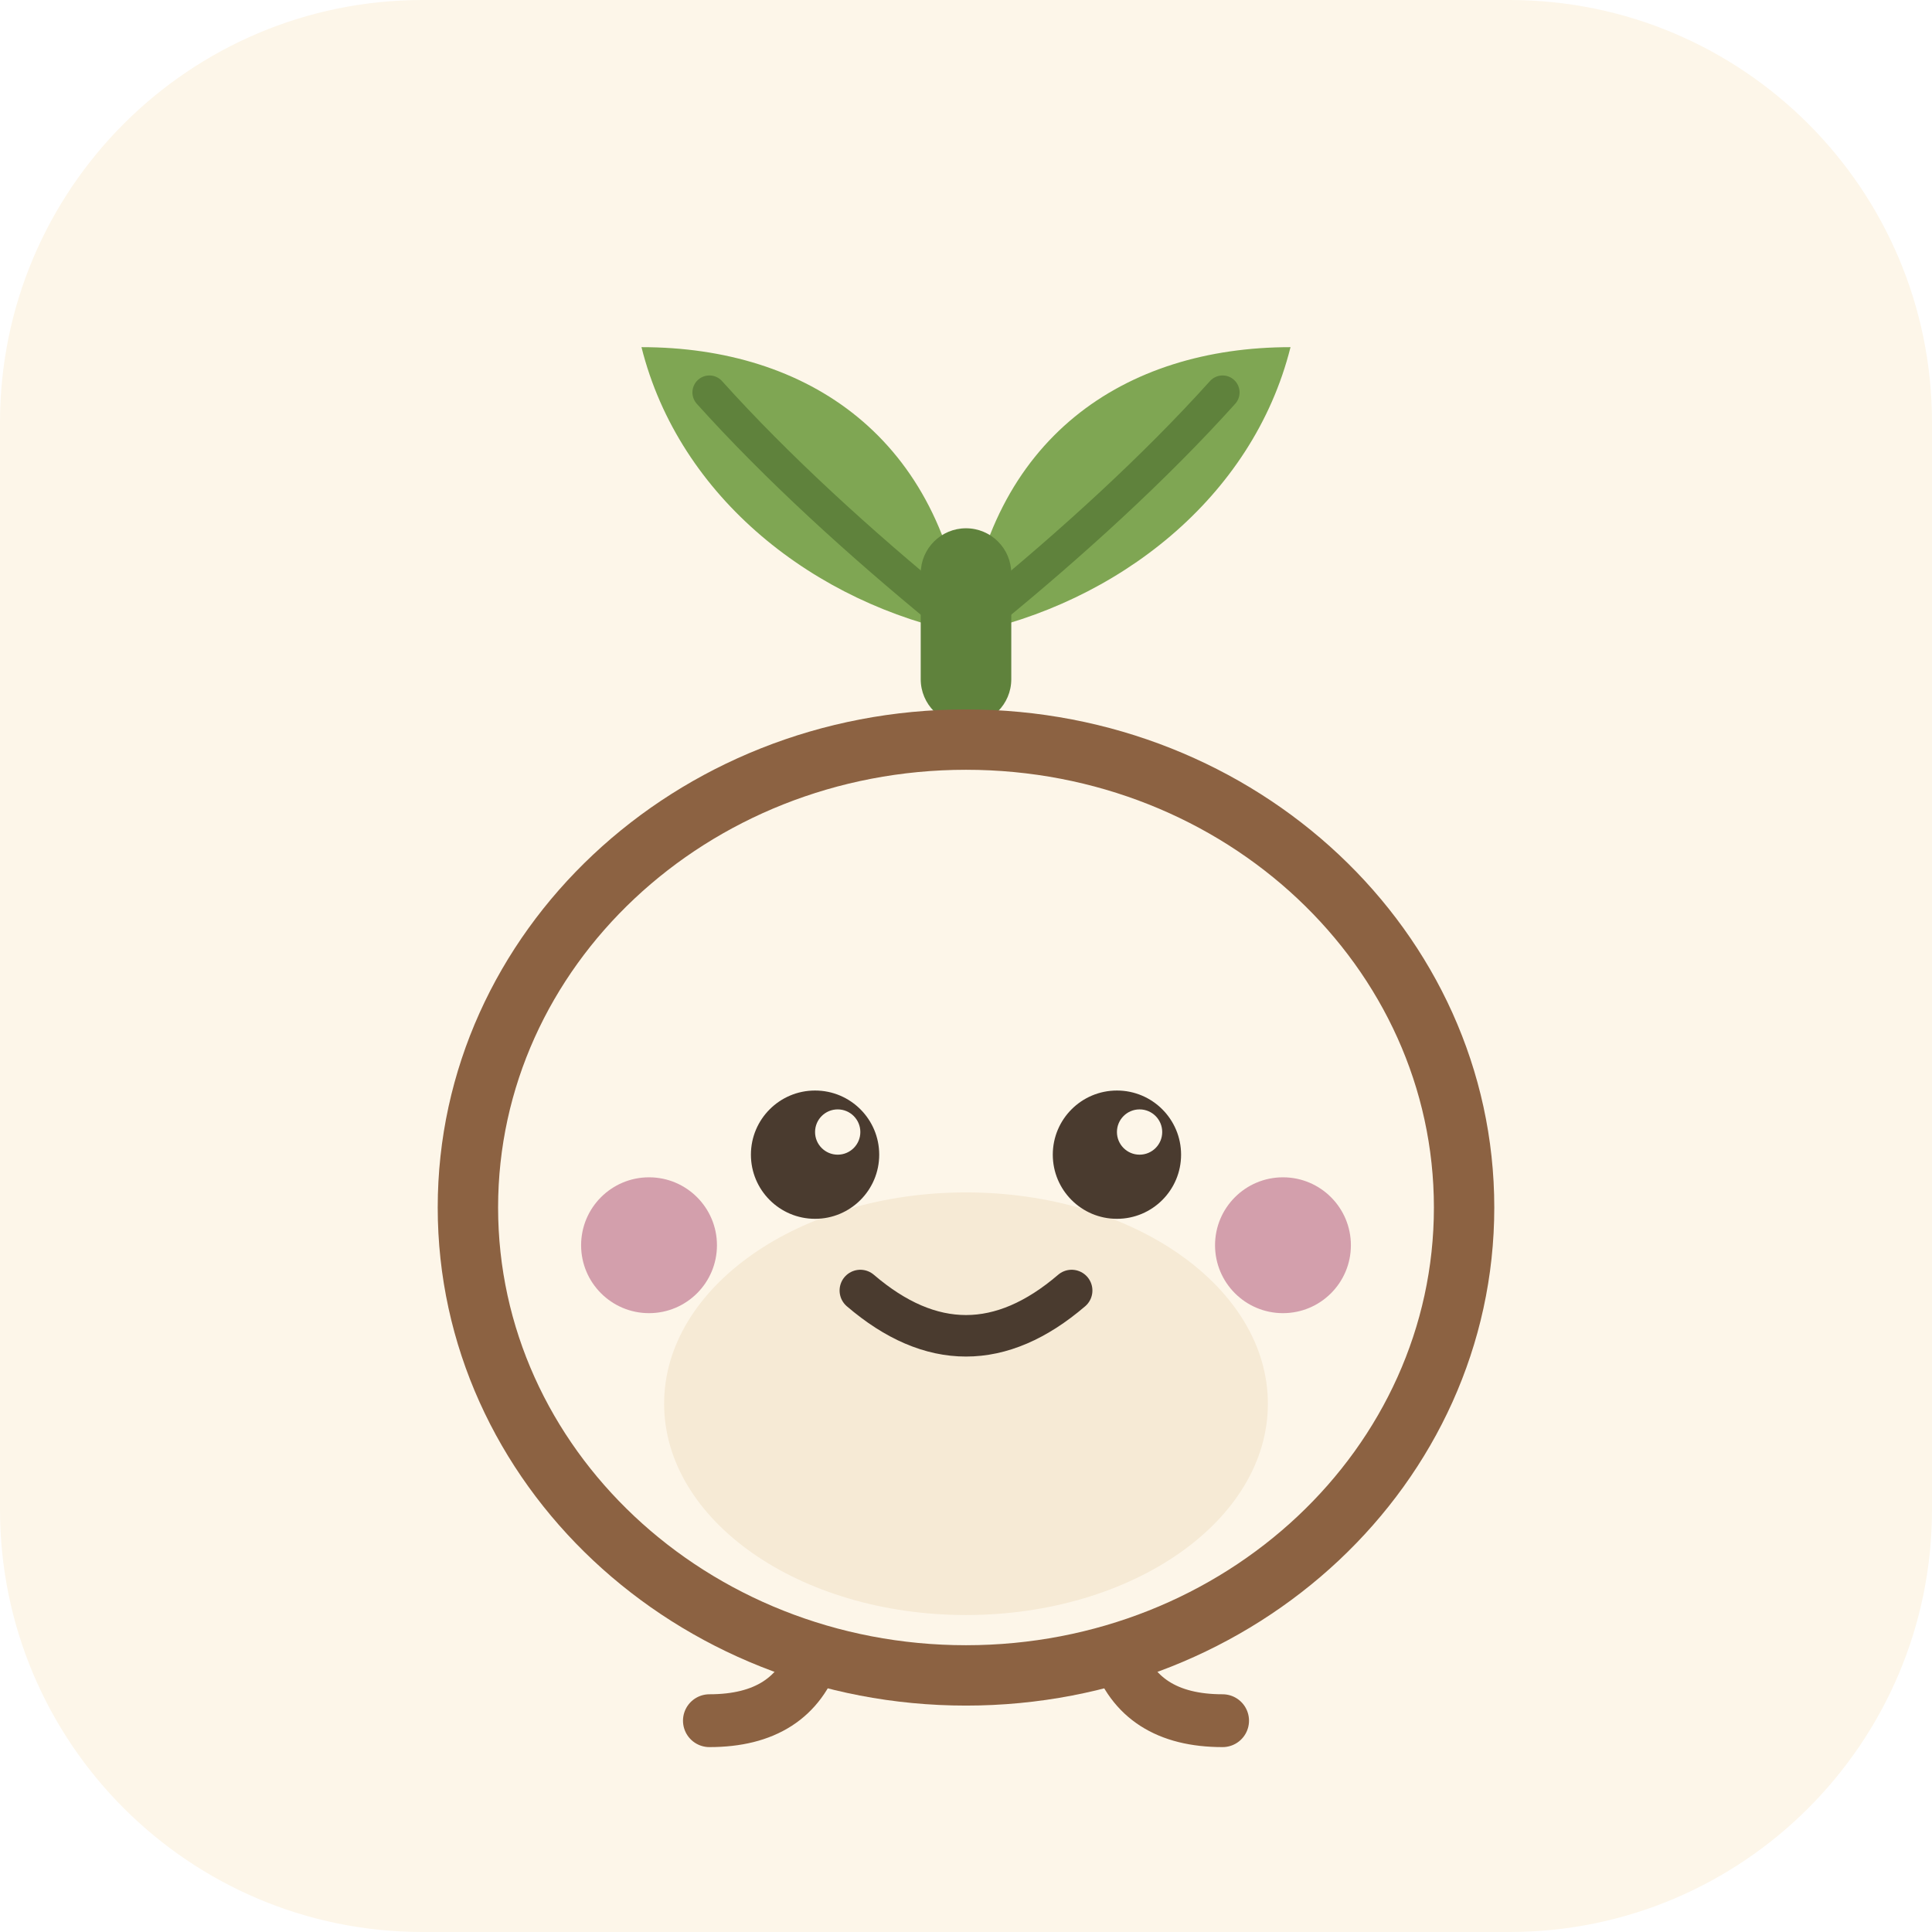
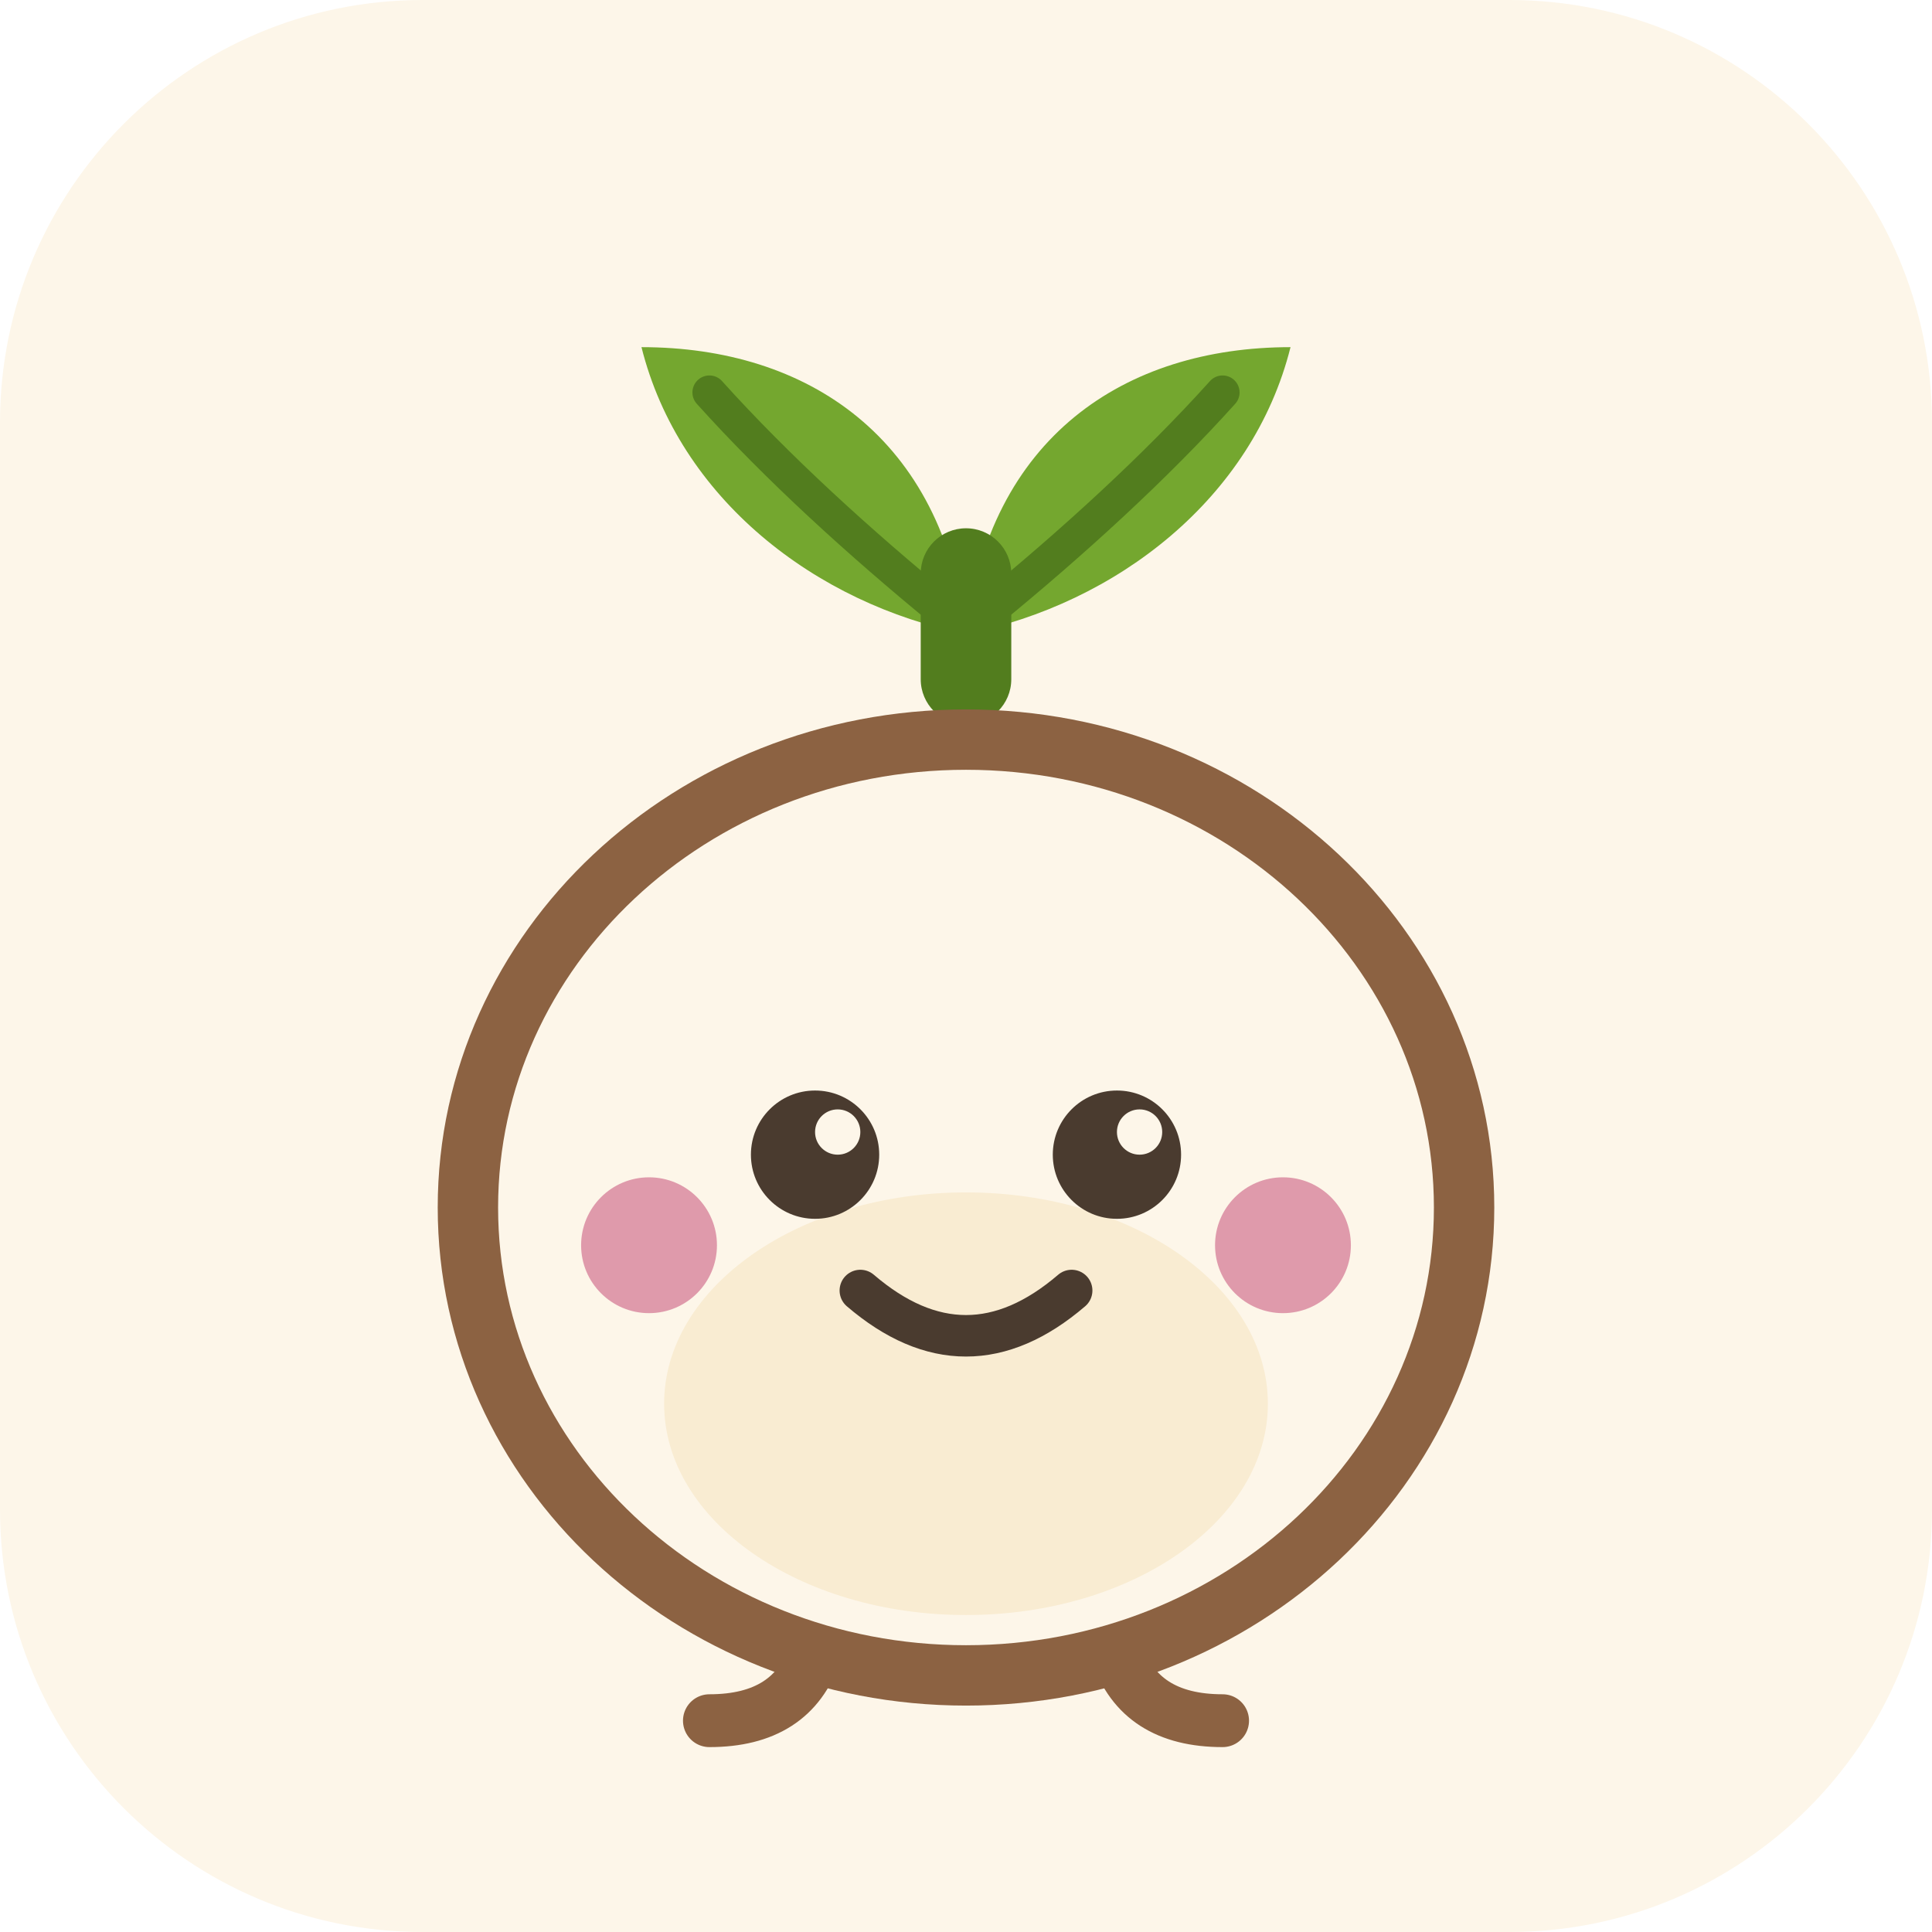
<svg xmlns="http://www.w3.org/2000/svg" width="512" height="512" viewBox="0 0 512 512">
  <rect x="0" y="0" width="512" height="512" rx="112" fill="#fdf6e9" />
  <g id="glyph">
-     <path d="M256 168 C216 160 180 132 170 92 C214 92 250 116 256 168 Z" fill="#7fa653" />
-     <path d="M256 168 C296 160 332 132 342 92 C298 92 262 116 256 168 Z" fill="#7fa653" />
-     <path d="M250 162 C228 144 206 124 188 104" stroke="#5f823c" stroke-width="9" fill="none" stroke-linecap="round" />
-     <path d="M262 162 C284 144 306 124 324 104" stroke="#5f823c" stroke-width="9" fill="none" stroke-linecap="round" />
-     <rect x="244" y="140" width="24" height="52" rx="12" fill="#5f823c" />
+     <path d="M256 168 C216 160 180 132 170 92 C214 92 250 116 256 168 Z" fill="#74a72f" />
+     <path d="M256 168 C296 160 332 132 342 92 C298 92 262 116 256 168 Z" fill="#74a72f" />
+     <path d="M250 162 C228 144 206 124 188 104" stroke="#527d1e" stroke-width="9" fill="none" stroke-linecap="round" />
+     <path d="M262 162 C284 144 306 124 324 104" stroke="#527d1e" stroke-width="9" fill="none" stroke-linecap="round" />
+     <rect x="244" y="140" width="24" height="52" rx="12" fill="#527d1e" />
    <ellipse cx="256" cy="320" rx="132" ry="124" fill="#fdf6e9" stroke="#8c6242" stroke-width="16" />
-     <ellipse cx="256" cy="372" rx="80" ry="56" fill="#f6ead5" />
-     <circle cx="172" cy="330" r="18" fill="#b0577a" opacity="0.55" />
-     <circle cx="340" cy="330" r="18" fill="#b0577a" opacity="0.55" />
+     <ellipse cx="256" cy="372" rx="80" ry="56" fill="#f9ecd2" />
+     <circle cx="172" cy="330" r="18" fill="#c64f78" opacity="0.55" />
+     <circle cx="340" cy="330" r="18" fill="#c64f78" opacity="0.55" />
    <circle cx="216" cy="306" r="17" fill="#4a3b2f" />
    <circle cx="296" cy="306" r="17" fill="#4a3b2f" />
    <circle cx="222" cy="300" r="6" fill="#fdf6e9" />
    <circle cx="302" cy="300" r="6" fill="#fdf6e9" />
    <path d="M228 342 Q256 366 284 342" stroke="#4a3b2f" stroke-width="11" fill="none" stroke-linecap="round" />
    <path d="M216 438 Q210 456 188 456" stroke="#8c6242" stroke-width="14" fill="none" stroke-linecap="round" />
    <path d="M296 438 Q302 456 324 456" stroke="#8c6242" stroke-width="14" fill="none" stroke-linecap="round" />
  </g>
</svg>
